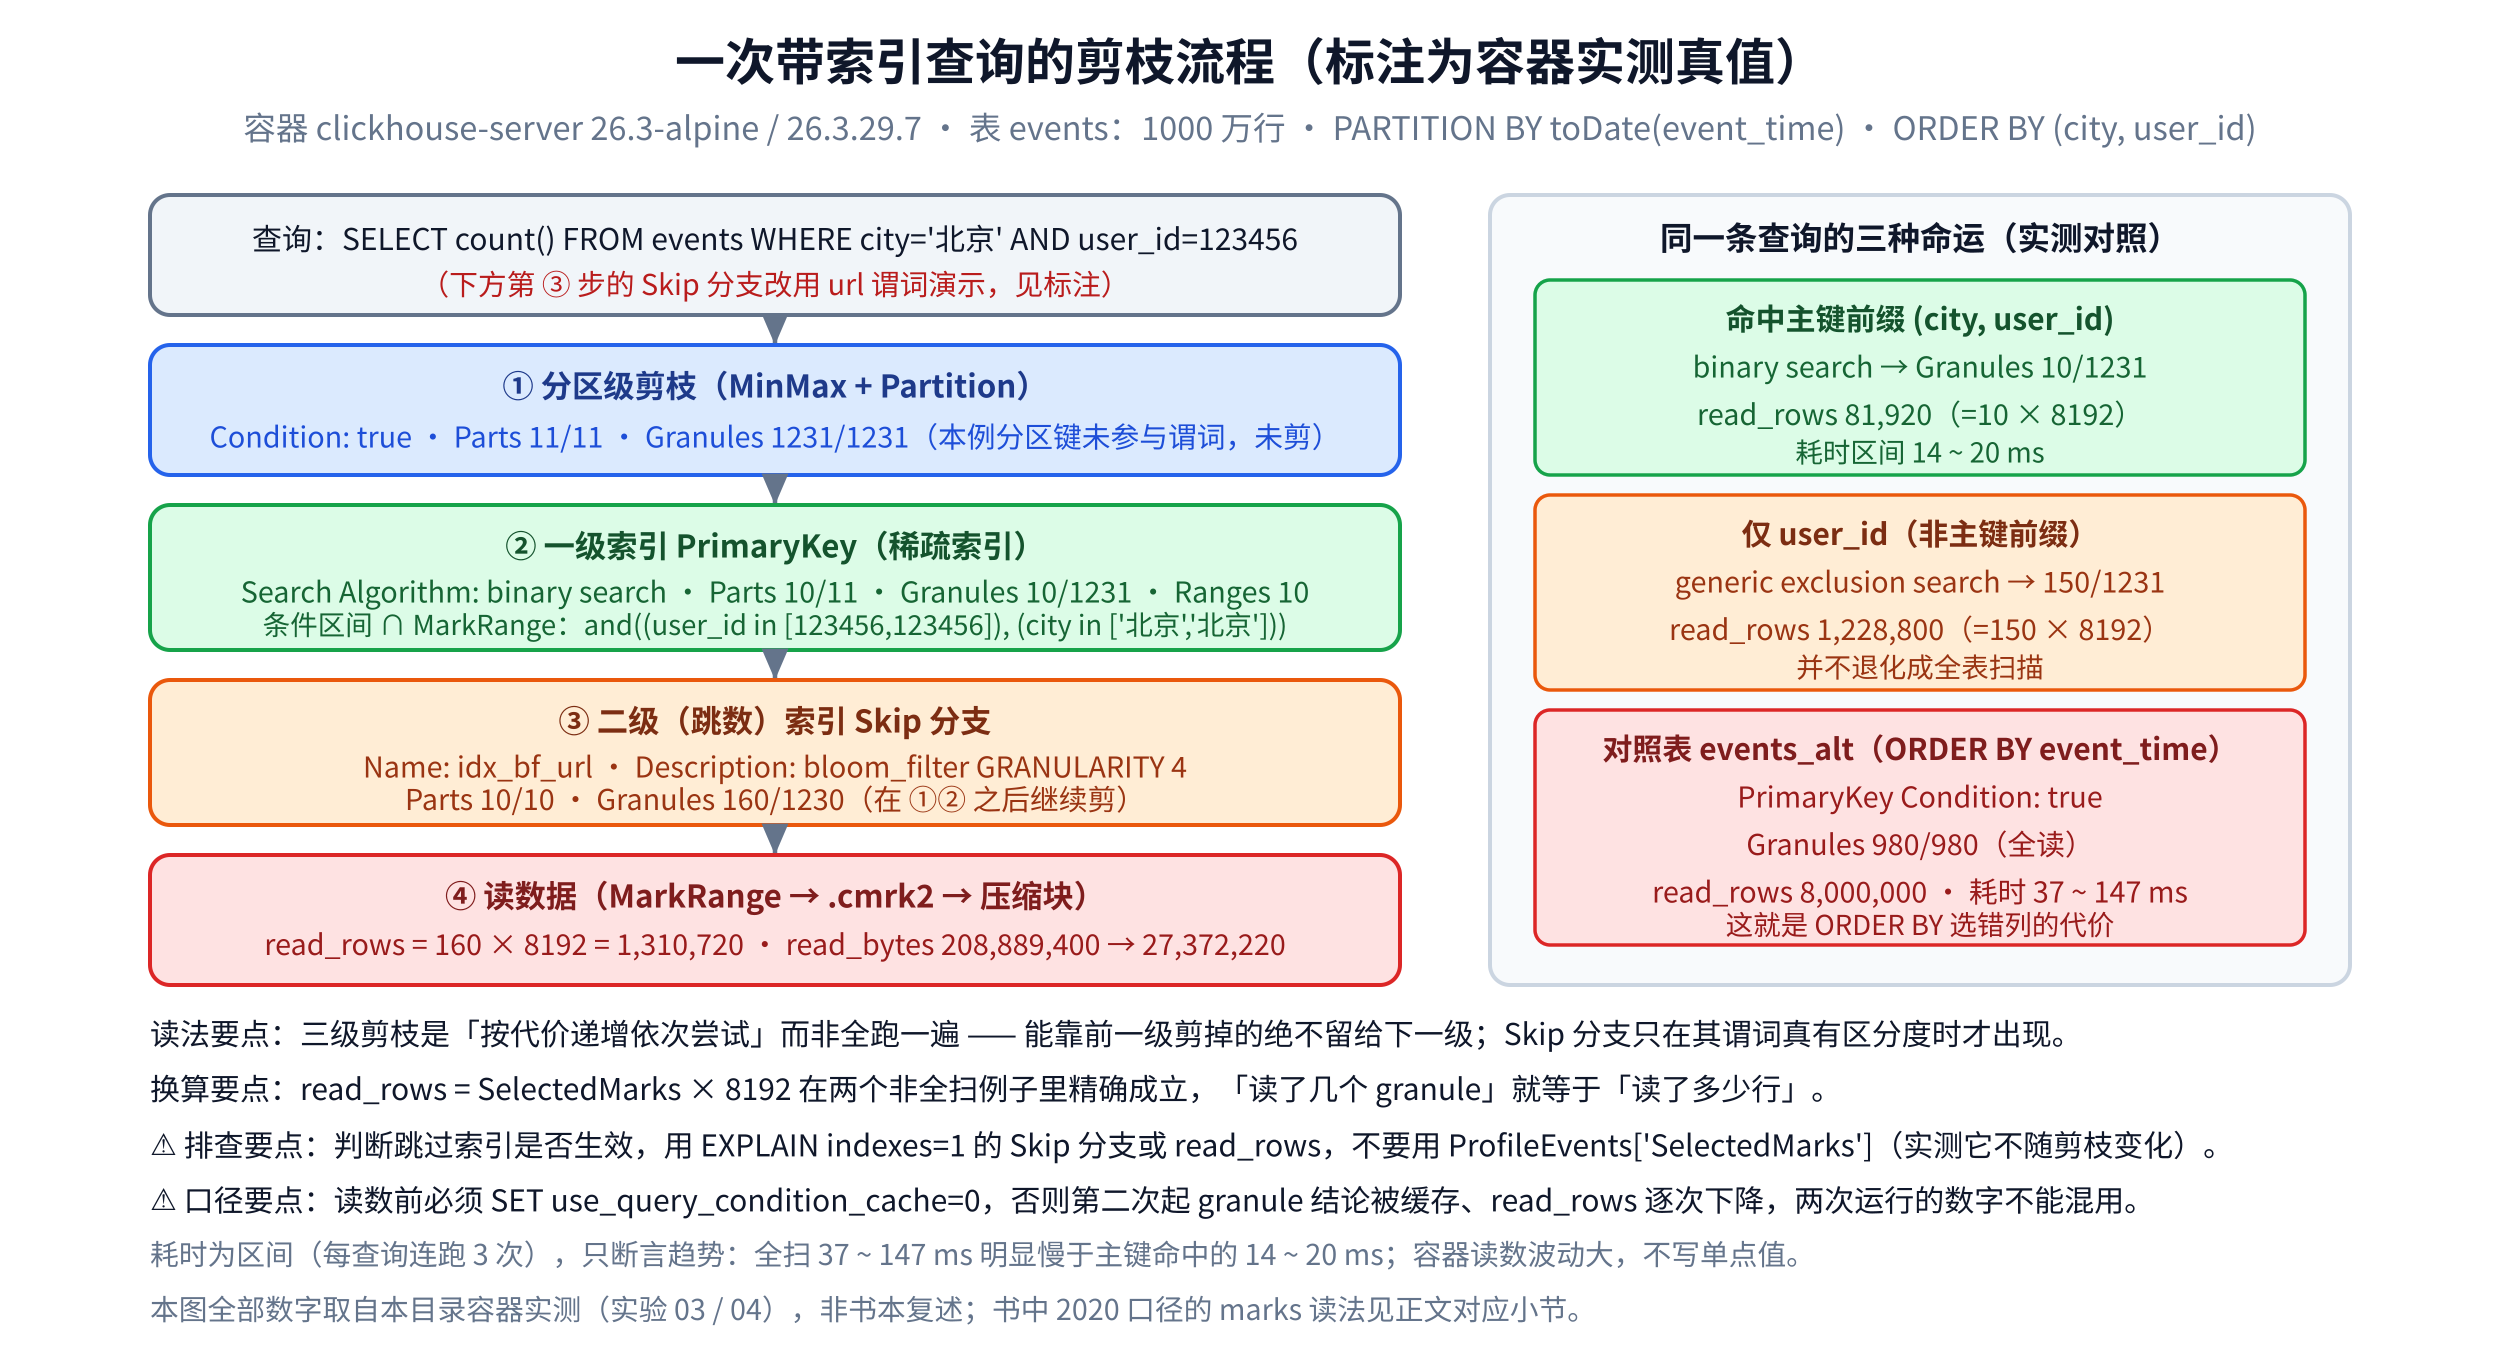
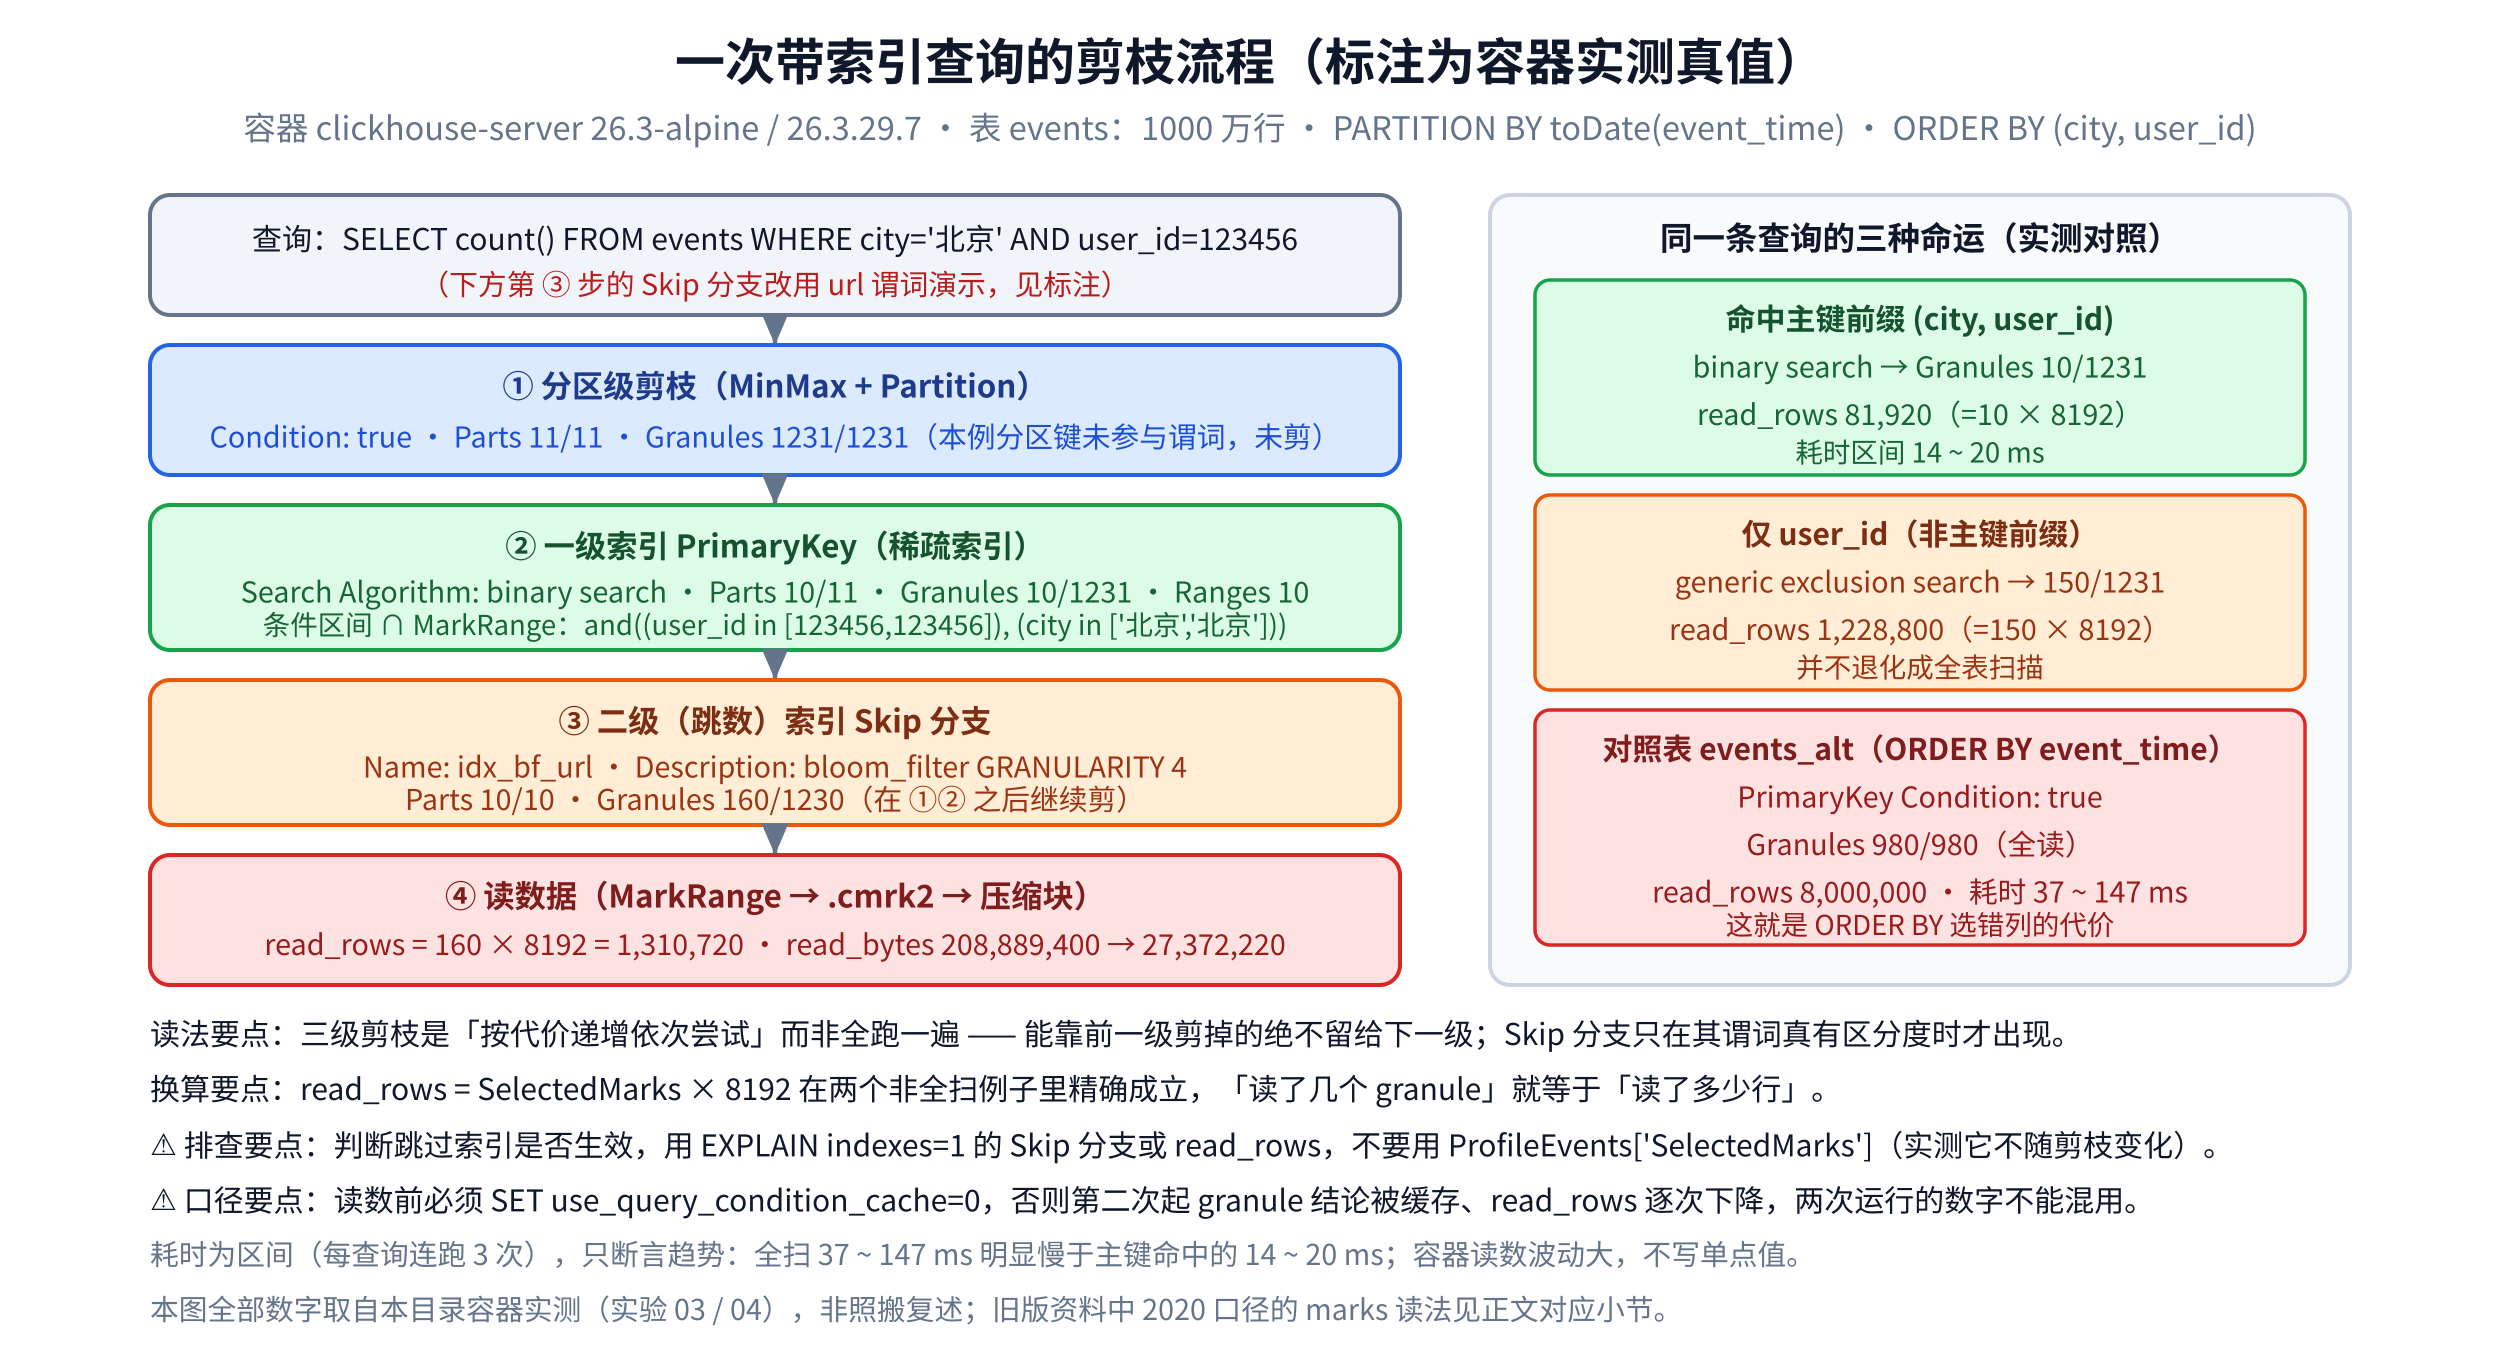
<svg xmlns="http://www.w3.org/2000/svg" viewBox="0 0 1000 540" width="1000" height="540" font-family="Microsoft YaHei, PingFang SC, Noto Sans CJK SC, sans-serif">
  <defs>
    <marker id="pnA" markerWidth="9" markerHeight="9" refX="7" refY="3" orient="auto">
      <path d="M0,0 L7,3 L0,6 Z" fill="#64748b" />
    </marker>
  </defs>
  <rect x="0" y="0" width="1000" height="540" fill="#ffffff" />
  <text x="500" y="32" text-anchor="middle" font-size="20" font-weight="bold" fill="#0f172a">一次带索引查询的剪枝流程（标注为容器实测真值）</text>
  <text x="500" y="56" text-anchor="middle" font-size="13" fill="#64748b">容器 clickhouse-server 26.3-alpine / 26.3.29.7 · 表 events：1000 万行 · PARTITION BY toDate(event_time) · ORDER BY (city, user_id)</text>
  <rect x="60" y="78" width="500" height="48" rx="8" fill="#f1f5f9" stroke="#64748b" stroke-width="1.6" />
  <text x="310" y="100" text-anchor="middle" font-size="12" fill="#0f172a">查询：SELECT count() FROM events WHERE city='北京' AND user_id=123456</text>
  <text x="310" y="118" text-anchor="middle" font-size="11.5" fill="#b91c1c">（下方第 ③ 步的 Skip 分支改用 url 谓词演示，见标注）</text>
  <line x1="310" y1="126" x2="310" y2="138" stroke="#64748b" stroke-width="1.8" marker-end="url(#pnA)" />
  <rect x="60" y="138" width="500" height="52" rx="8" fill="#dbeafe" stroke="#2563eb" stroke-width="1.6" />
  <text x="310" y="159" text-anchor="middle" font-size="12.5" font-weight="bold" fill="#1e3a8a">① 分区级剪枝（MinMax + Partition）</text>
  <text x="310" y="179" text-anchor="middle" font-size="11.5" fill="#1d4ed8">Condition: true · Parts 11/11 · Granules 1231/1231（本例分区键未参与谓词，未剪）</text>
  <line x1="310" y1="190" x2="310" y2="202" stroke="#64748b" stroke-width="1.8" marker-end="url(#pnA)" />
  <rect x="60" y="202" width="500" height="58" rx="8" fill="#dcfce7" stroke="#16a34a" stroke-width="1.6" />
  <text x="310" y="223" text-anchor="middle" font-size="12.5" font-weight="bold" fill="#14532d">② 一级索引 PrimaryKey（稀疏索引）</text>
  <text x="310" y="241" text-anchor="middle" font-size="11.5" fill="#166534">Search Algorithm: binary search · Parts 10/11 · Granules 10/1231 · Ranges 10</text>
  <text x="310" y="254" text-anchor="middle" font-size="11" fill="#166534">条件区间 ∩ MarkRange：and((user_id in [123456,123456]), (city in ['北京','北京']))</text>
  <line x1="310" y1="260" x2="310" y2="272" stroke="#64748b" stroke-width="1.8" marker-end="url(#pnA)" />
  <rect x="60" y="272" width="500" height="58" rx="8" fill="#ffedd5" stroke="#ea580c" stroke-width="1.6" />
  <text x="310" y="293" text-anchor="middle" font-size="12.5" font-weight="bold" fill="#7c2d12">③ 二级（跳数）索引 Skip 分支</text>
  <text x="310" y="311" text-anchor="middle" font-size="11.5" fill="#9a3412">Name: idx_bf_url · Description: bloom_filter GRANULARITY 4</text>
  <text x="310" y="324" text-anchor="middle" font-size="11.5" fill="#9a3412">Parts 10/10 · Granules 160/1230（在 ①② 之后继续剪）</text>
  <line x1="310" y1="330" x2="310" y2="342" stroke="#64748b" stroke-width="1.8" marker-end="url(#pnA)" />
  <rect x="60" y="342" width="500" height="52" rx="8" fill="#fee2e2" stroke="#dc2626" stroke-width="1.6" />
  <text x="310" y="363" text-anchor="middle" font-size="12.5" font-weight="bold" fill="#7f1d1d">④ 读数据（MarkRange → .cmrk2 → 压缩块）</text>
  <text x="310" y="382" text-anchor="middle" font-size="11.5" fill="#991b1b">read_rows = 160 × 8192 = 1,310,720 · read_bytes 208,889,400 → 27,372,220</text>
  <rect x="596" y="78" width="344" height="316" rx="8" fill="#f8fafc" stroke="#cbd5e1" stroke-width="1.6" />
  <text x="768" y="100" text-anchor="middle" font-size="13" font-weight="bold" fill="#0f172a">同一条查询的三种命运（实测对照）</text>
  <rect x="614" y="112" width="308" height="78" rx="6" fill="#dcfce7" stroke="#16a34a" stroke-width="1.4" />
  <text x="768" y="132" text-anchor="middle" font-size="12" font-weight="bold" fill="#14532d">命中主键前缀 (city, user_id)</text>
  <text x="768" y="151" text-anchor="middle" font-size="11.5" fill="#166534">binary search → Granules 10/1231</text>
  <text x="768" y="170" text-anchor="middle" font-size="11.5" fill="#166534">read_rows 81,920（=10 × 8192）</text>
  <text x="768" y="185" text-anchor="middle" font-size="11" fill="#166534">耗时区间 14 ~ 20 ms</text>
  <rect x="614" y="198" width="308" height="78" rx="6" fill="#ffedd5" stroke="#ea580c" stroke-width="1.4" />
  <text x="768" y="218" text-anchor="middle" font-size="12" font-weight="bold" fill="#7c2d12">仅 user_id（非主键前缀）</text>
  <text x="768" y="237" text-anchor="middle" font-size="11.5" fill="#9a3412">generic exclusion search → 150/1231</text>
  <text x="768" y="256" text-anchor="middle" font-size="11.5" fill="#9a3412">read_rows 1,228,800（=150 × 8192）</text>
  <text x="768" y="271" text-anchor="middle" font-size="11" fill="#9a3412">并不退化成全表扫描</text>
  <rect x="614" y="284" width="308" height="94" rx="6" fill="#fee2e2" stroke="#dc2626" stroke-width="1.4" />
  <text x="768" y="304" text-anchor="middle" font-size="12" font-weight="bold" fill="#7f1d1d">对照表 events_alt（ORDER BY event_time）</text>
  <text x="768" y="323" text-anchor="middle" font-size="11.5" fill="#991b1b">PrimaryKey Condition: true</text>
  <text x="768" y="342" text-anchor="middle" font-size="11.5" fill="#991b1b">Granules 980/980（全读）</text>
  <text x="768" y="361" text-anchor="middle" font-size="11.5" fill="#991b1b">read_rows 8,000,000 · 耗时 37 ~ 147 ms</text>
  <text x="768" y="374" text-anchor="middle" font-size="11" fill="#991b1b">这就是 ORDER BY 选错列的代价</text>
  <text x="60" y="418" font-size="12" fill="#0f172a">读法要点：三级剪枝是「按代价递增依次尝试」而非全跑一遍 —— 能靠前一级剪掉的绝不留给下一级；Skip 分支只在其谓词真有区分度时才出现。</text>
  <text x="60" y="440" font-size="12" fill="#0f172a">换算要点：read_rows = SelectedMarks × 8192 在两个非全扫例子里精确成立，「读了几个 granule」就等于「读了多少行」。</text>
  <text x="60" y="462" font-size="12" fill="#0f172a">⚠️ 排查要点：判断跳过索引是否生效，用 EXPLAIN indexes=1 的 Skip 分支或 read_rows，不要用 ProfileEvents['SelectedMarks']（实测它不随剪枝变化）。</text>
  <text x="60" y="484" font-size="12" fill="#0f172a">⚠️ 口径要点：读数前必须 SET use_query_condition_cache=0，否则第二次起 granule 结论被缓存、read_rows 逐次下降，两次运行的数字不能混用。</text>
  <text x="60" y="506" font-size="11.5" fill="#64748b">耗时为区间（每查询连跑 3 次），只断言趋势：全扫 37 ~ 147 ms 明显慢于主键命中的 14 ~ 20 ms；容器读数波动大，不写单点值。</text>
-   <text x="60" y="528" font-size="11.5" fill="#64748b">本图全部数字取自本目录容器实测（实验 03 / 04），非书本复述；书中 2020 口径的 marks 读法见正文对应小节。</text>
+   <text x="60" y="528" font-size="11.5" fill="#64748b">本图全部数字取自本目录容器实测（实验 03 / 04），非照搬复述；旧版资料中 2020 口径的 marks 读法见正文对应小节。</text>
</svg>
